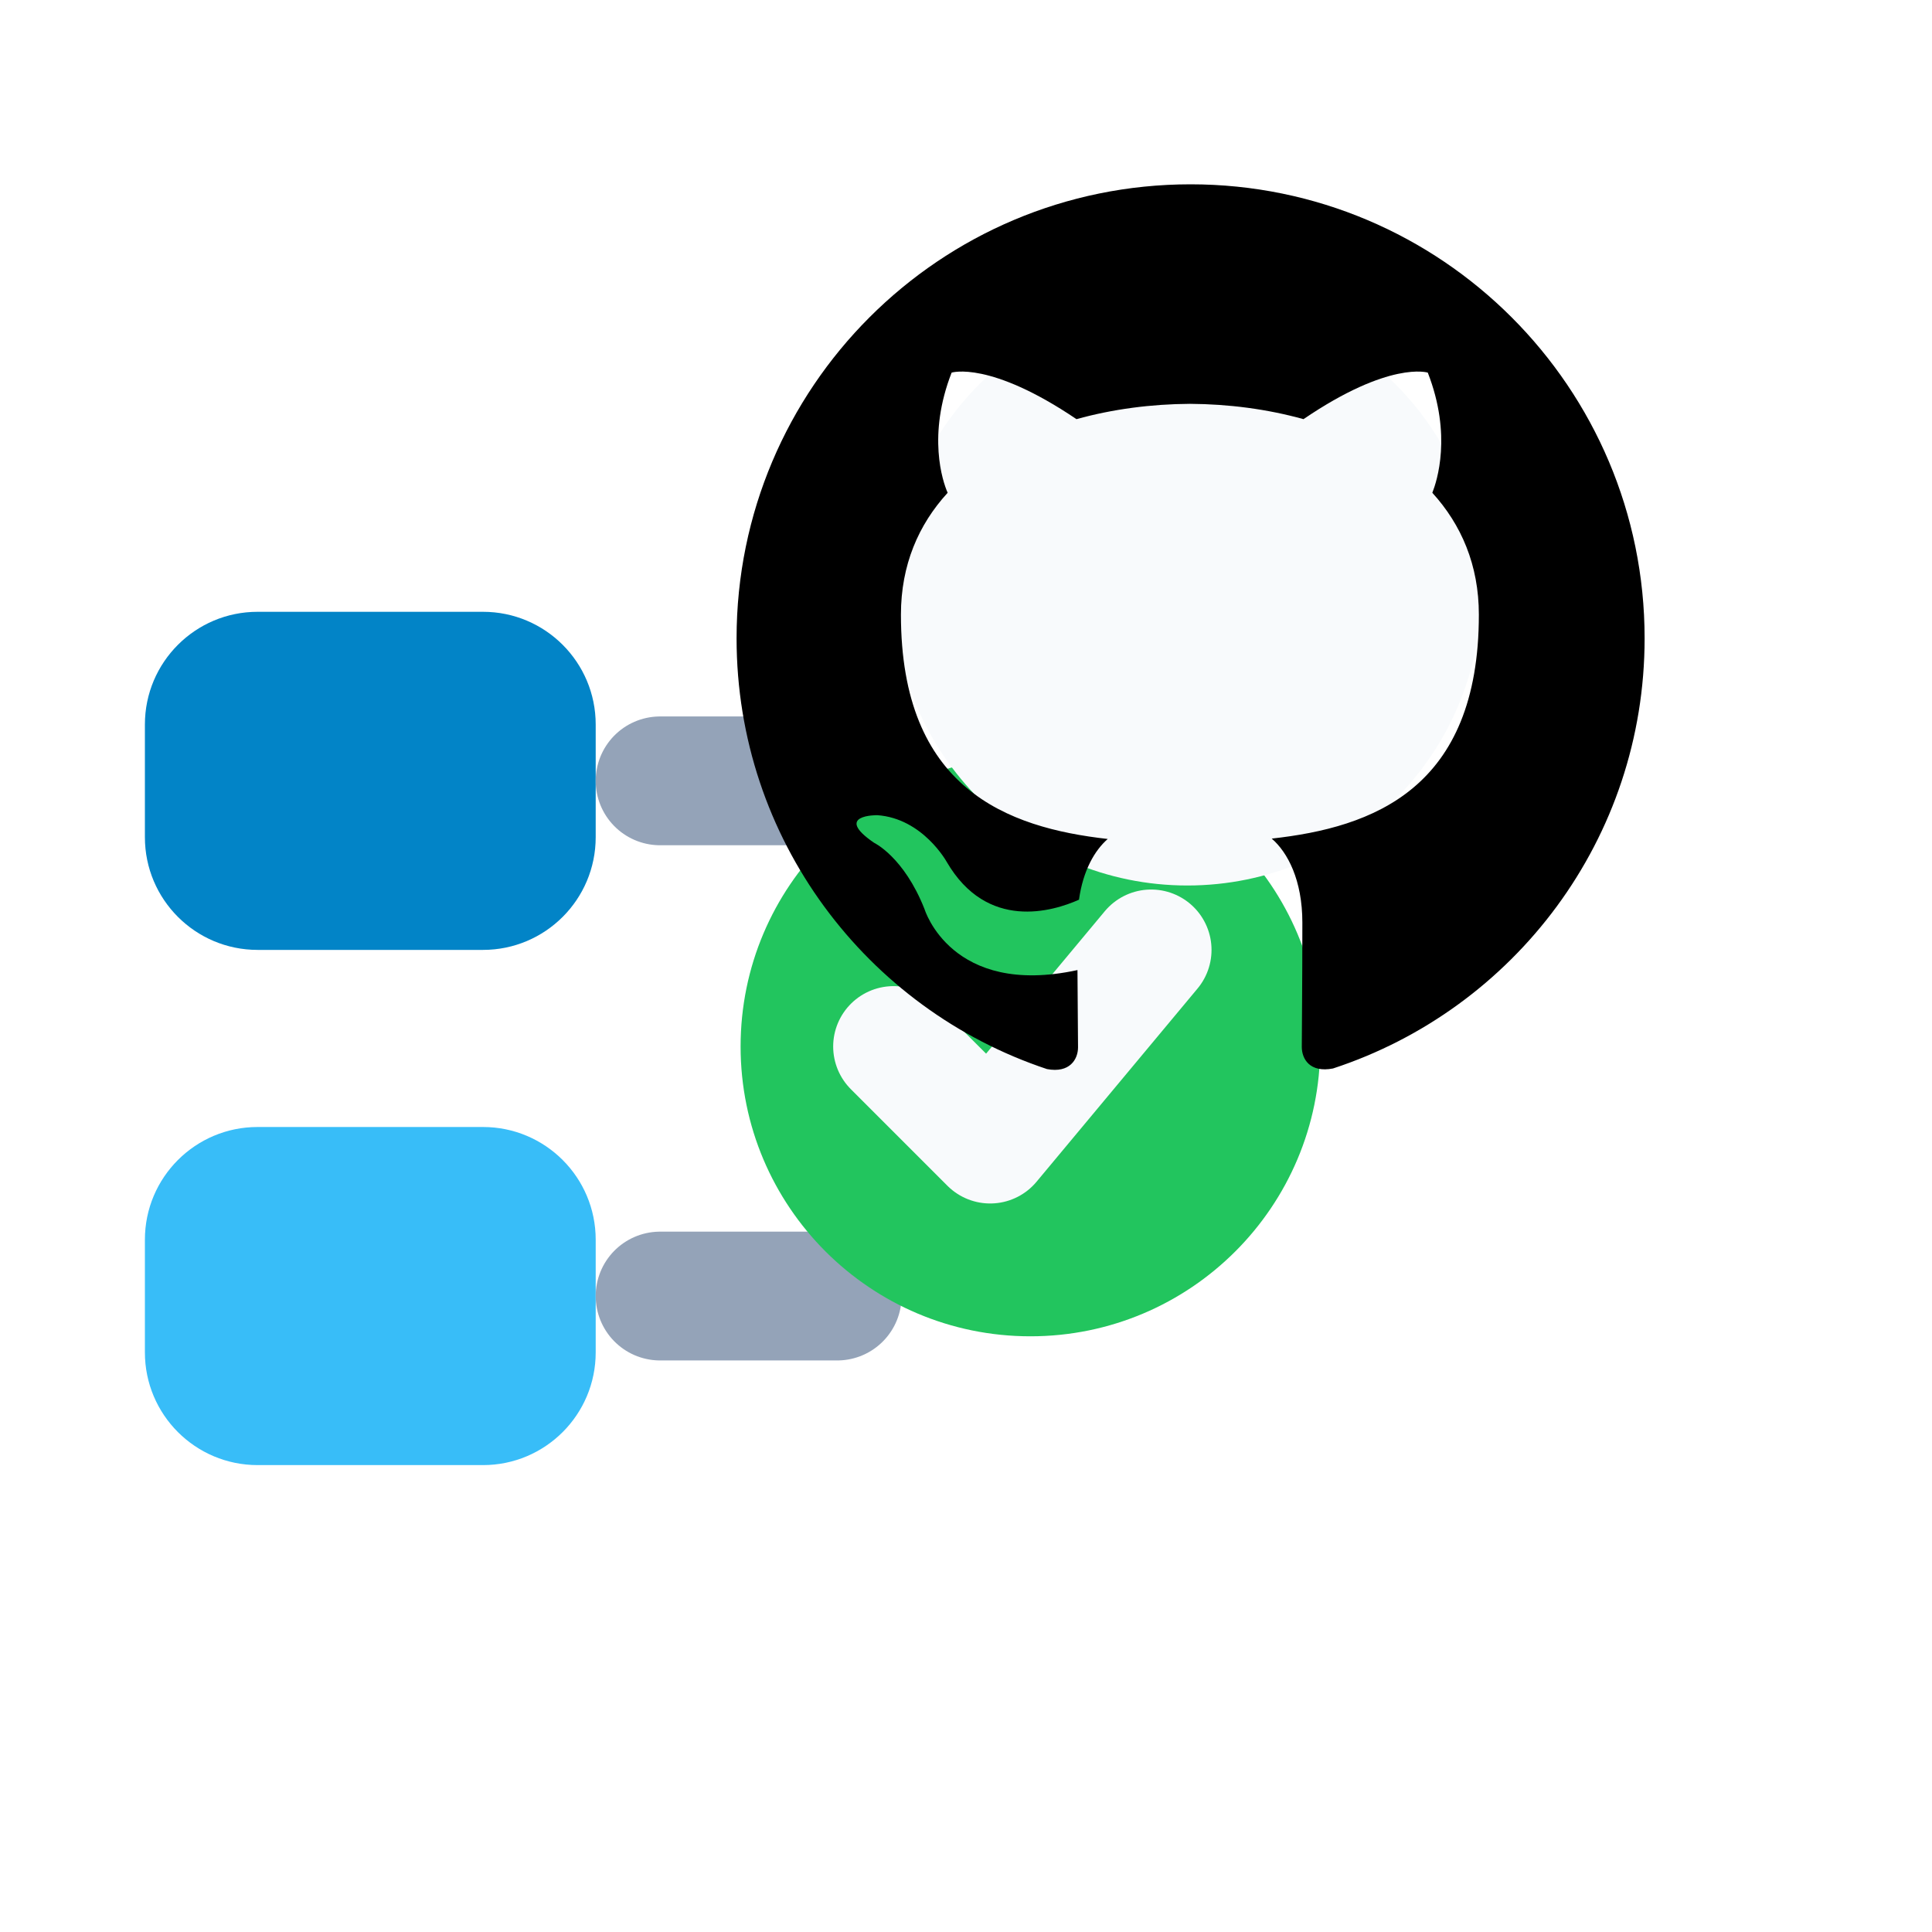
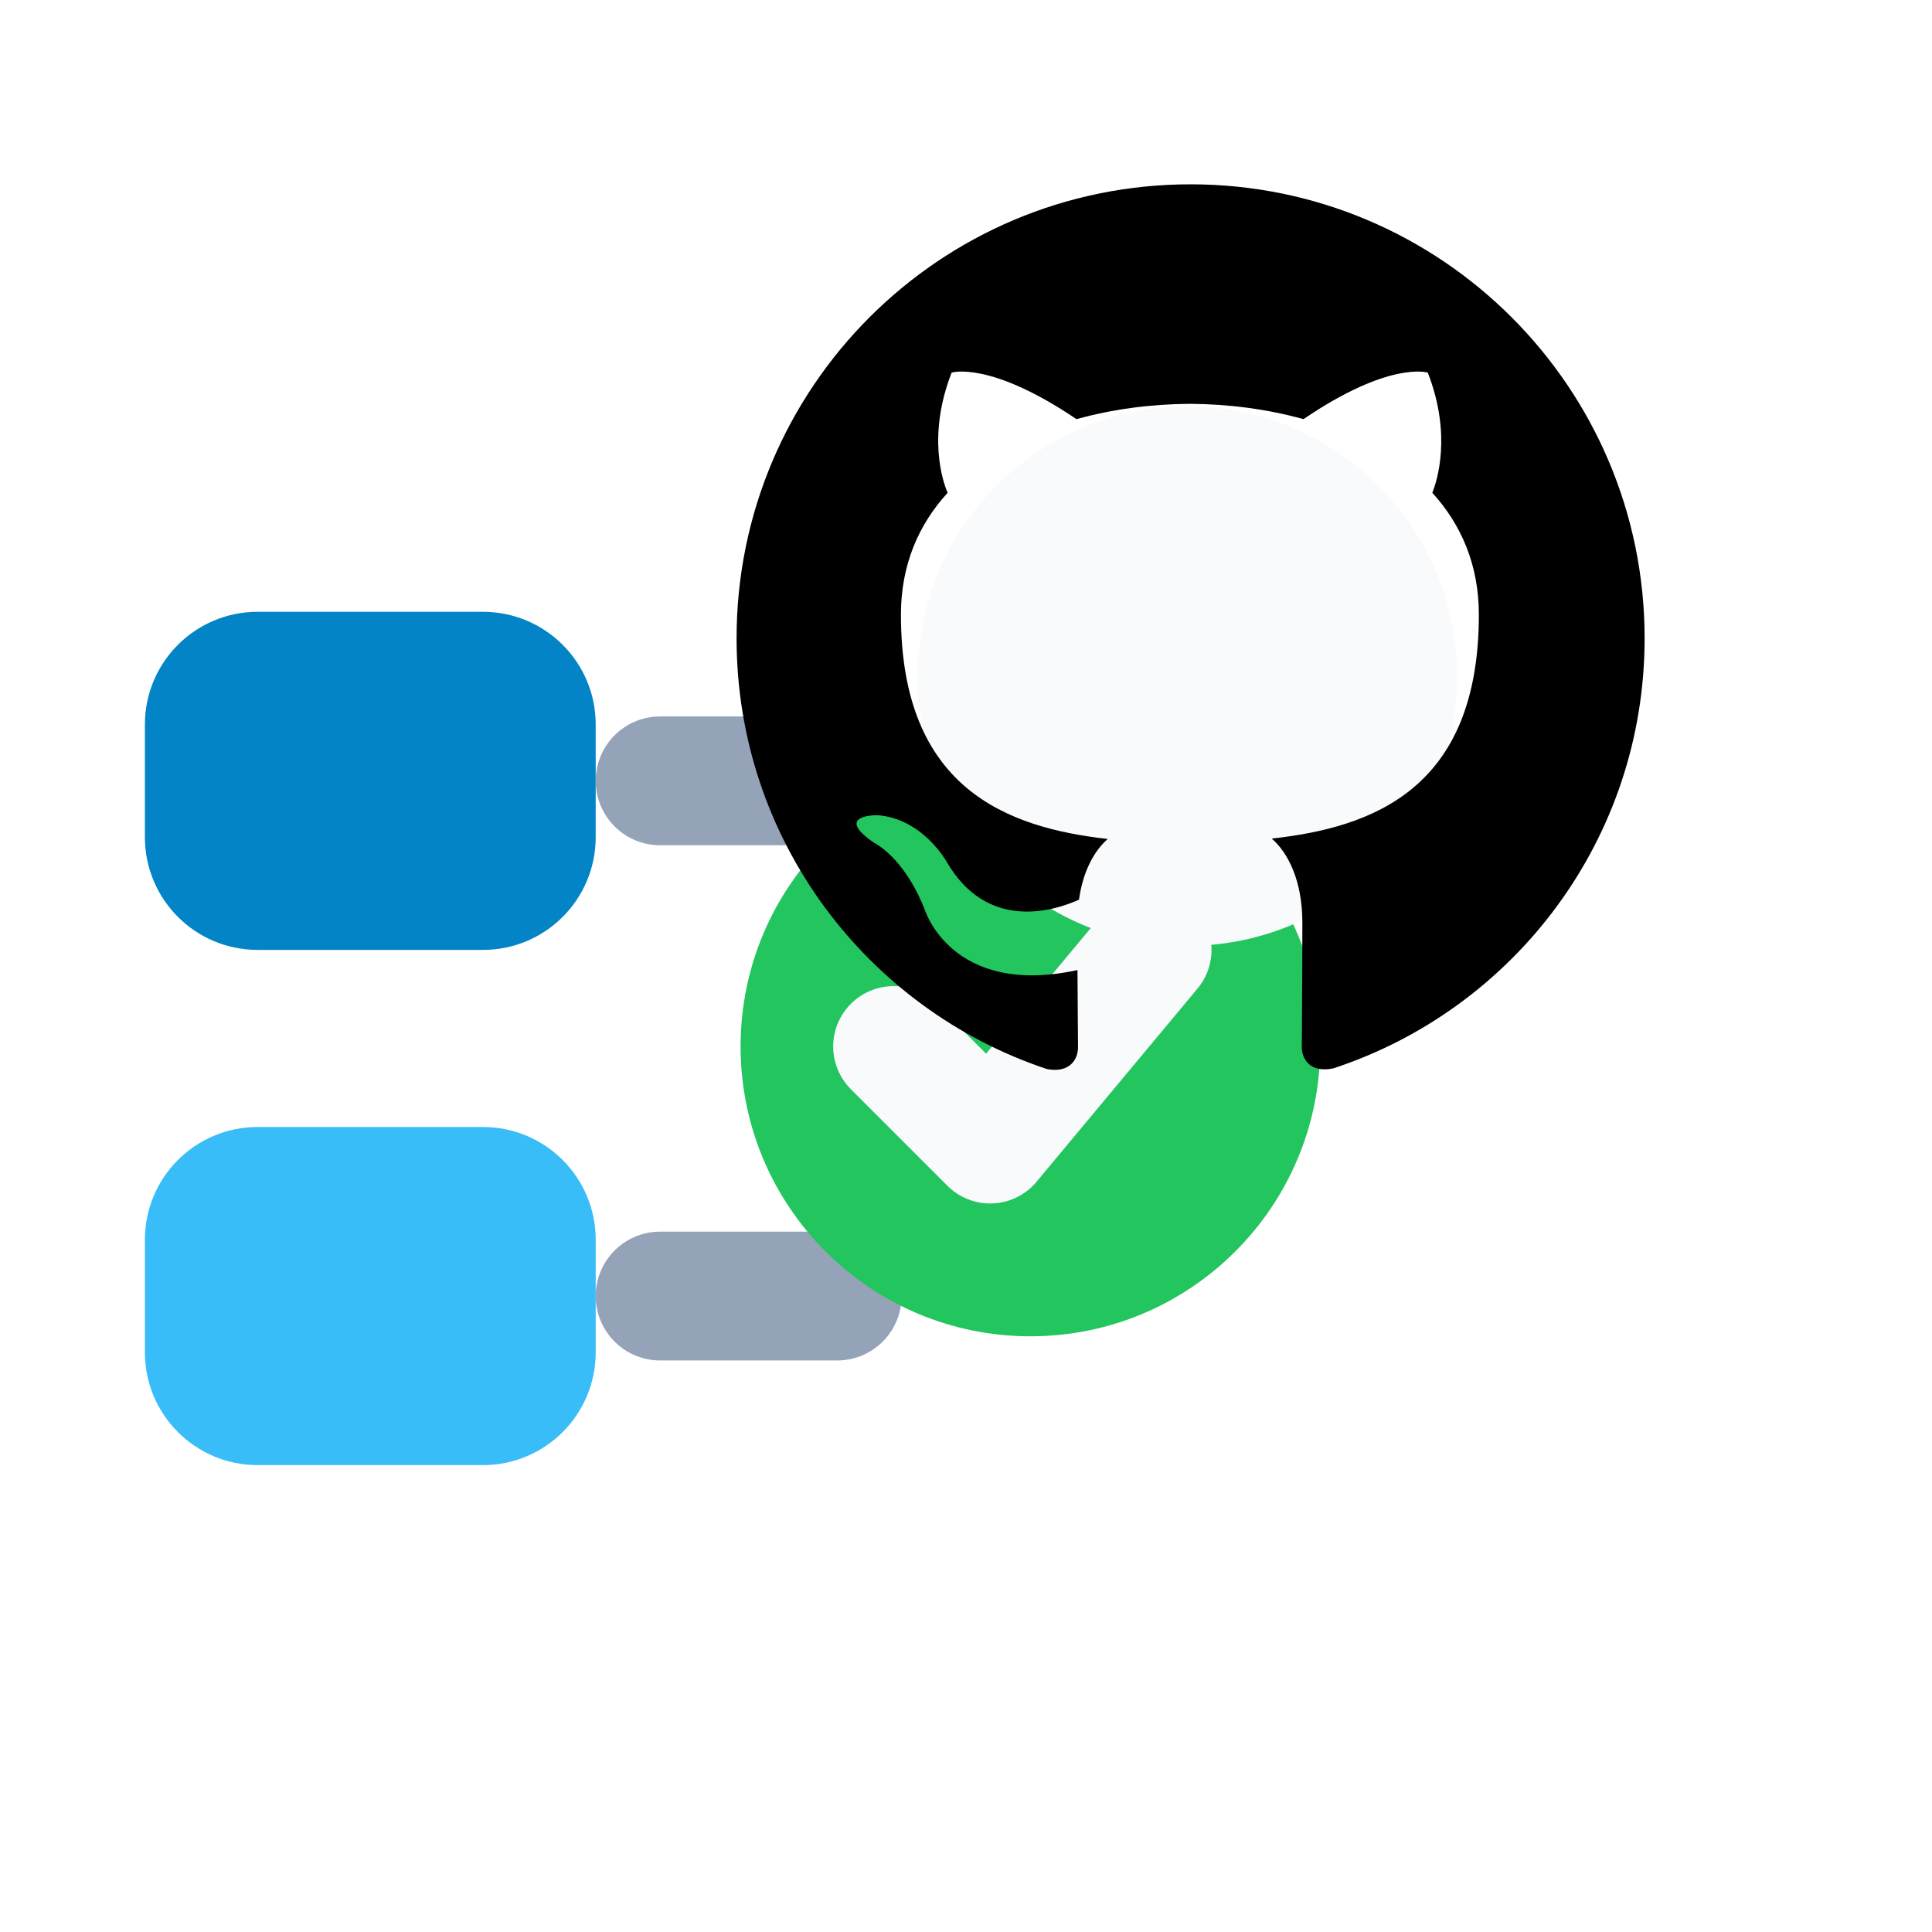
<svg xmlns="http://www.w3.org/2000/svg" viewBox="0 0 24 24" width="24" height="24">
  <g transform="translate(1.2 6.2)">
    <g transform="translate(-1.8 -2.6)">
      <rect x="2.4" y="4" width="5.6" height="4.2" rx="1.4" fill="#0284c7" />
      <rect x="2.4" y="10.4" width="5.6" height="4.2" rx="1.4" fill="#38bdf8" />
      <path d="M8.8 6.1h2.2M8.8 12.5h2.2" stroke="#94a3b8" stroke-width="1.6" stroke-linecap="round" />
      <circle cx="13.4" cy="9.4" r="3.6" fill="#22c55e" />
      <path d="M11.7 9.4 12.9 10.6l2-2.4" fill="none" stroke="#f8fafc" stroke-width="1.5" stroke-linecap="round" stroke-linejoin="round" />
    </g>
  </g>
  <g transform="translate(8.8 1.8)">
-     <circle cx="5.95" cy="5.55" r="3.65" fill="#f8fafc" />
+     <circle cx="5.95" cy="6.6" r="3.35" fill="#f8fafc" />
    <g transform="translate(0.35 0.35) scale(0.47)">
      <path d="M12 .297c-6.63 0-12 5.373-12 12 0 5.303 3.438 9.8 8.205 11.385.6.113.82-.258.82-.577 0-.285-.01-1.04-.015-2.04-3.338.724-4.042-1.61-4.042-1.61C4.422 18.07 3.633 17.7 3.633 17.7c-1.087-.744.084-.729.084-.729 1.205.084 1.838 1.236 1.838 1.236 1.07 1.835 2.809 1.305 3.495.998.108-.776.417-1.305.76-1.605-2.665-.3-5.466-1.332-5.466-5.93 0-1.31.465-2.38 1.235-3.22-.135-.303-.54-1.523.105-3.176 0 0 1.005-.322 3.3 1.23.96-.267 1.98-.399 3-.405 1.02.006 2.04.138 3 .405 2.28-1.552 3.285-1.23 3.285-1.23.645 1.653.24 2.873.12 3.176.765.84 1.23 1.91 1.23 3.22 0 4.61-2.805 5.625-5.475 5.92.42.36.81 1.096.81 2.22 0 1.606-.015 2.896-.015 3.286 0 .315.21.69.825.57C20.565 22.092 24 17.592 24 12.297c0-6.627-5.373-12-12-12" fill="#000" />
    </g>
  </g>
</svg>
